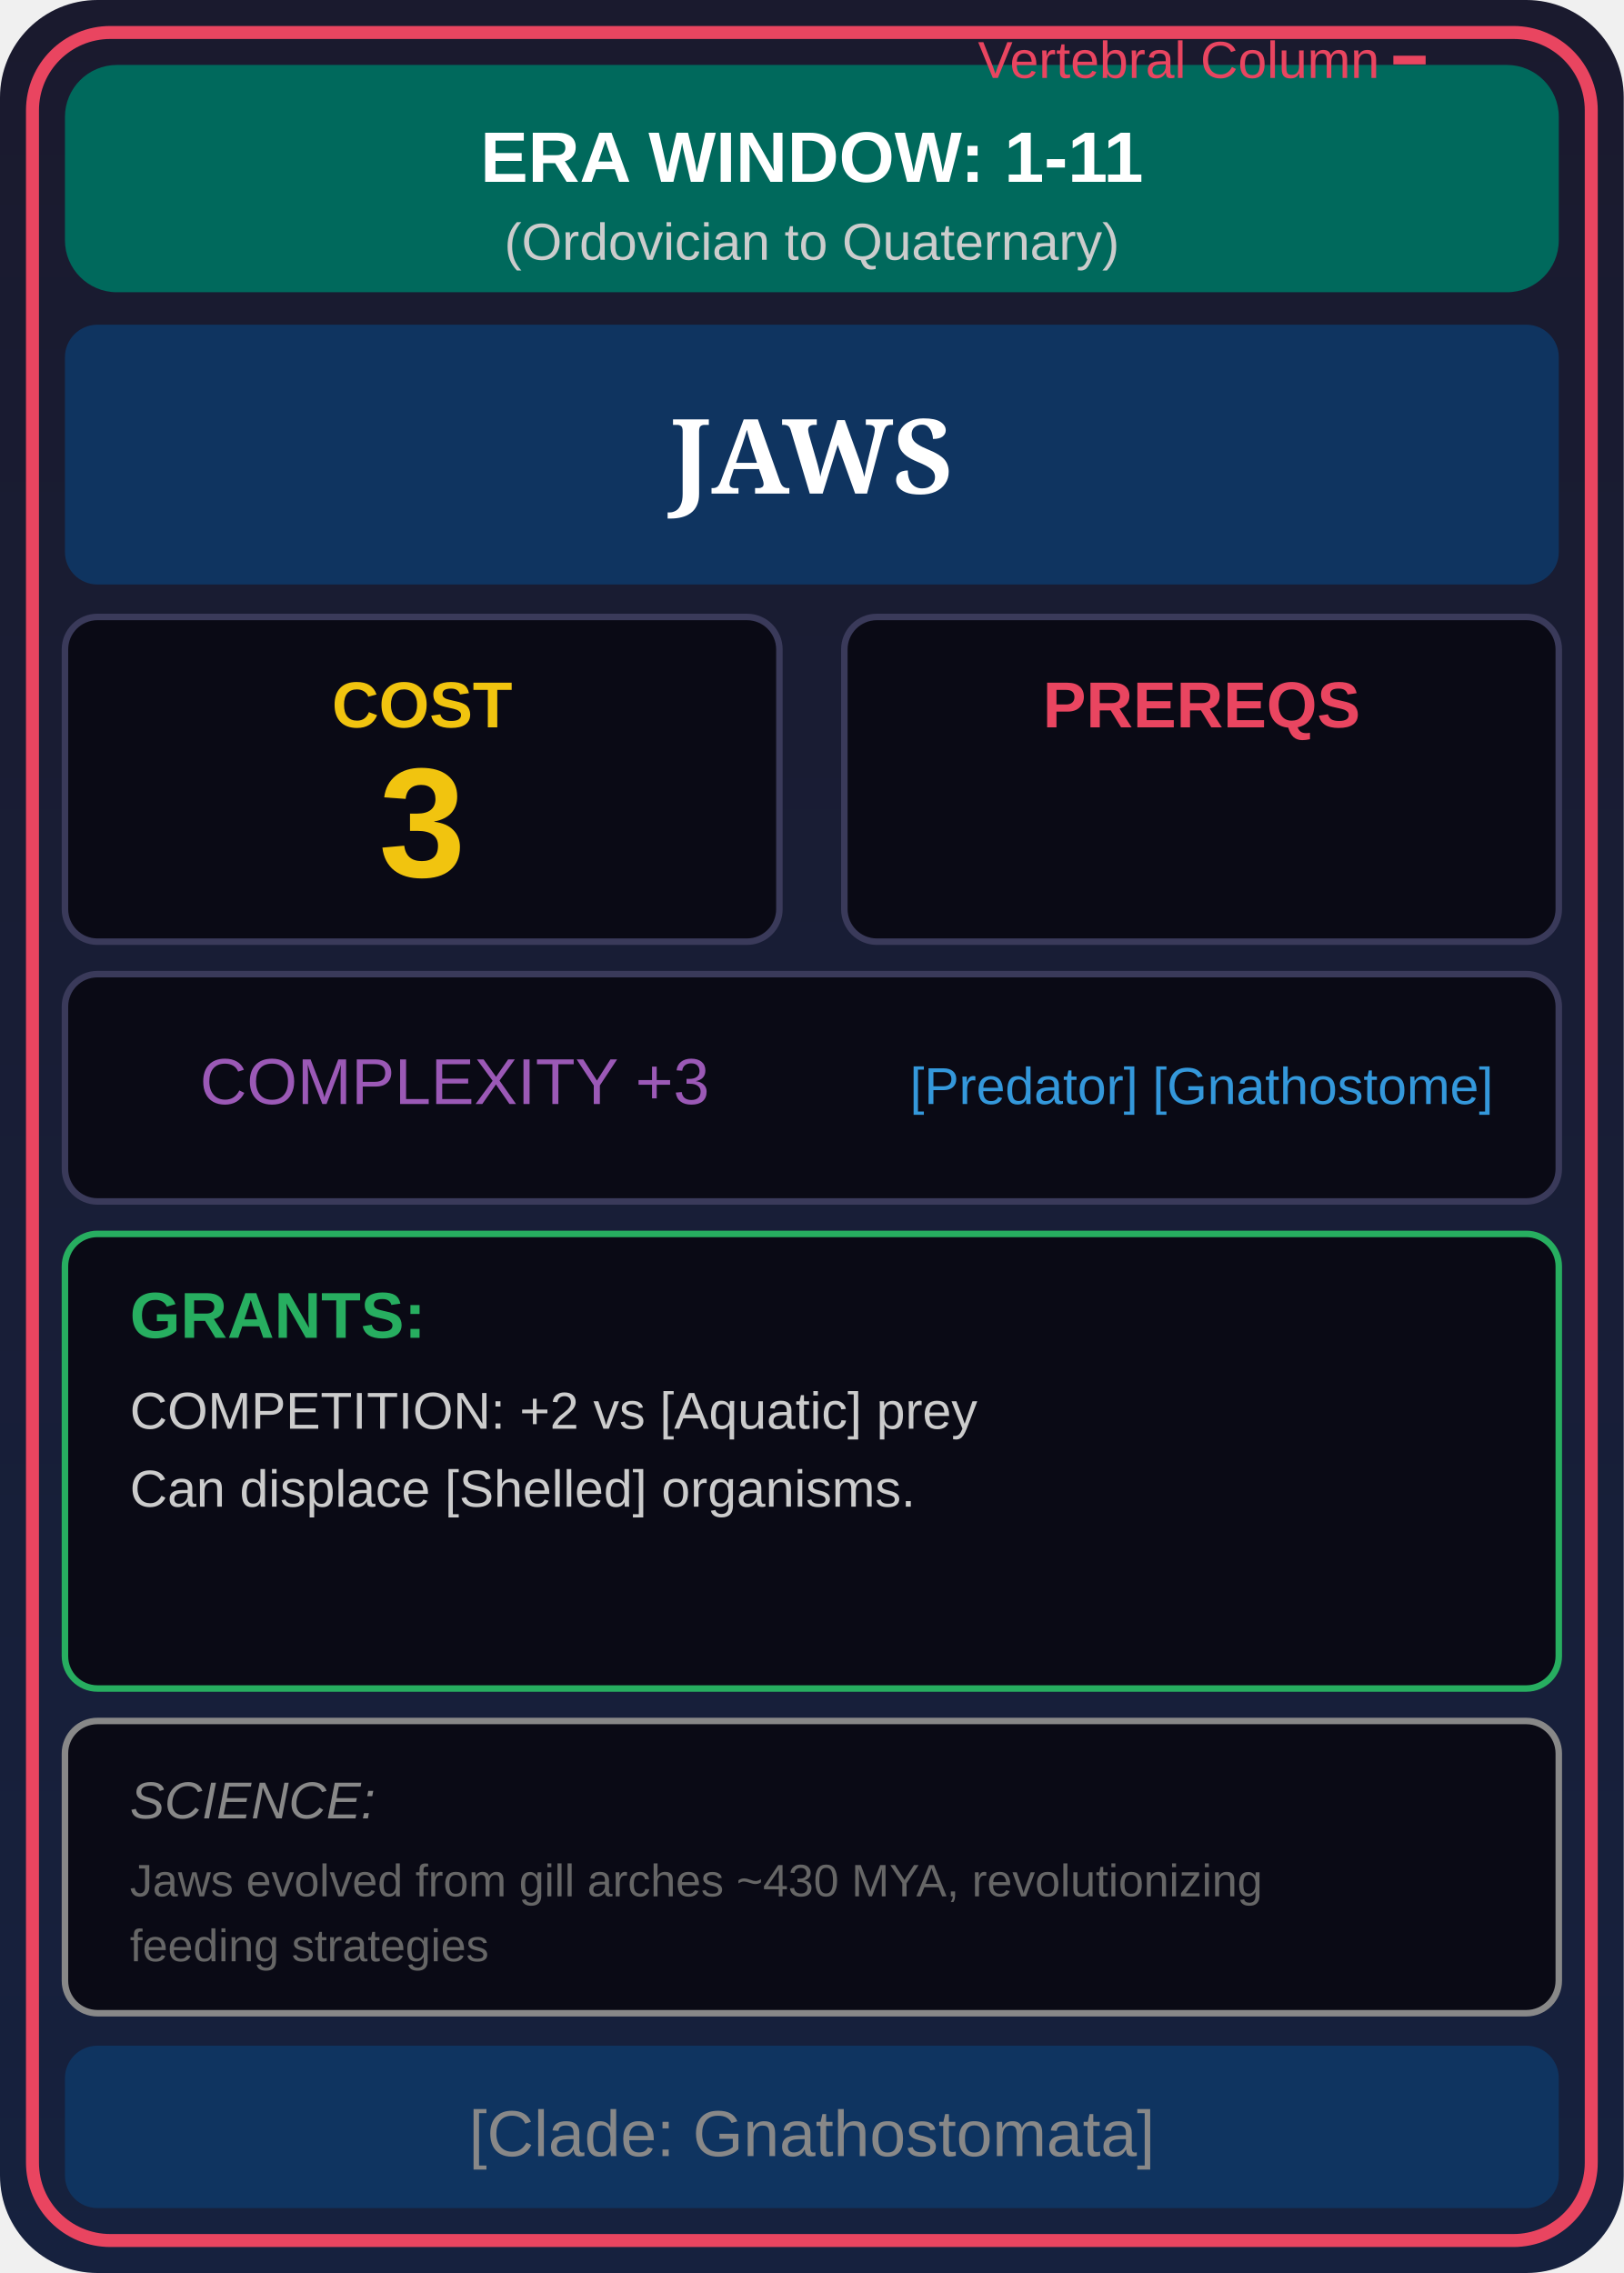
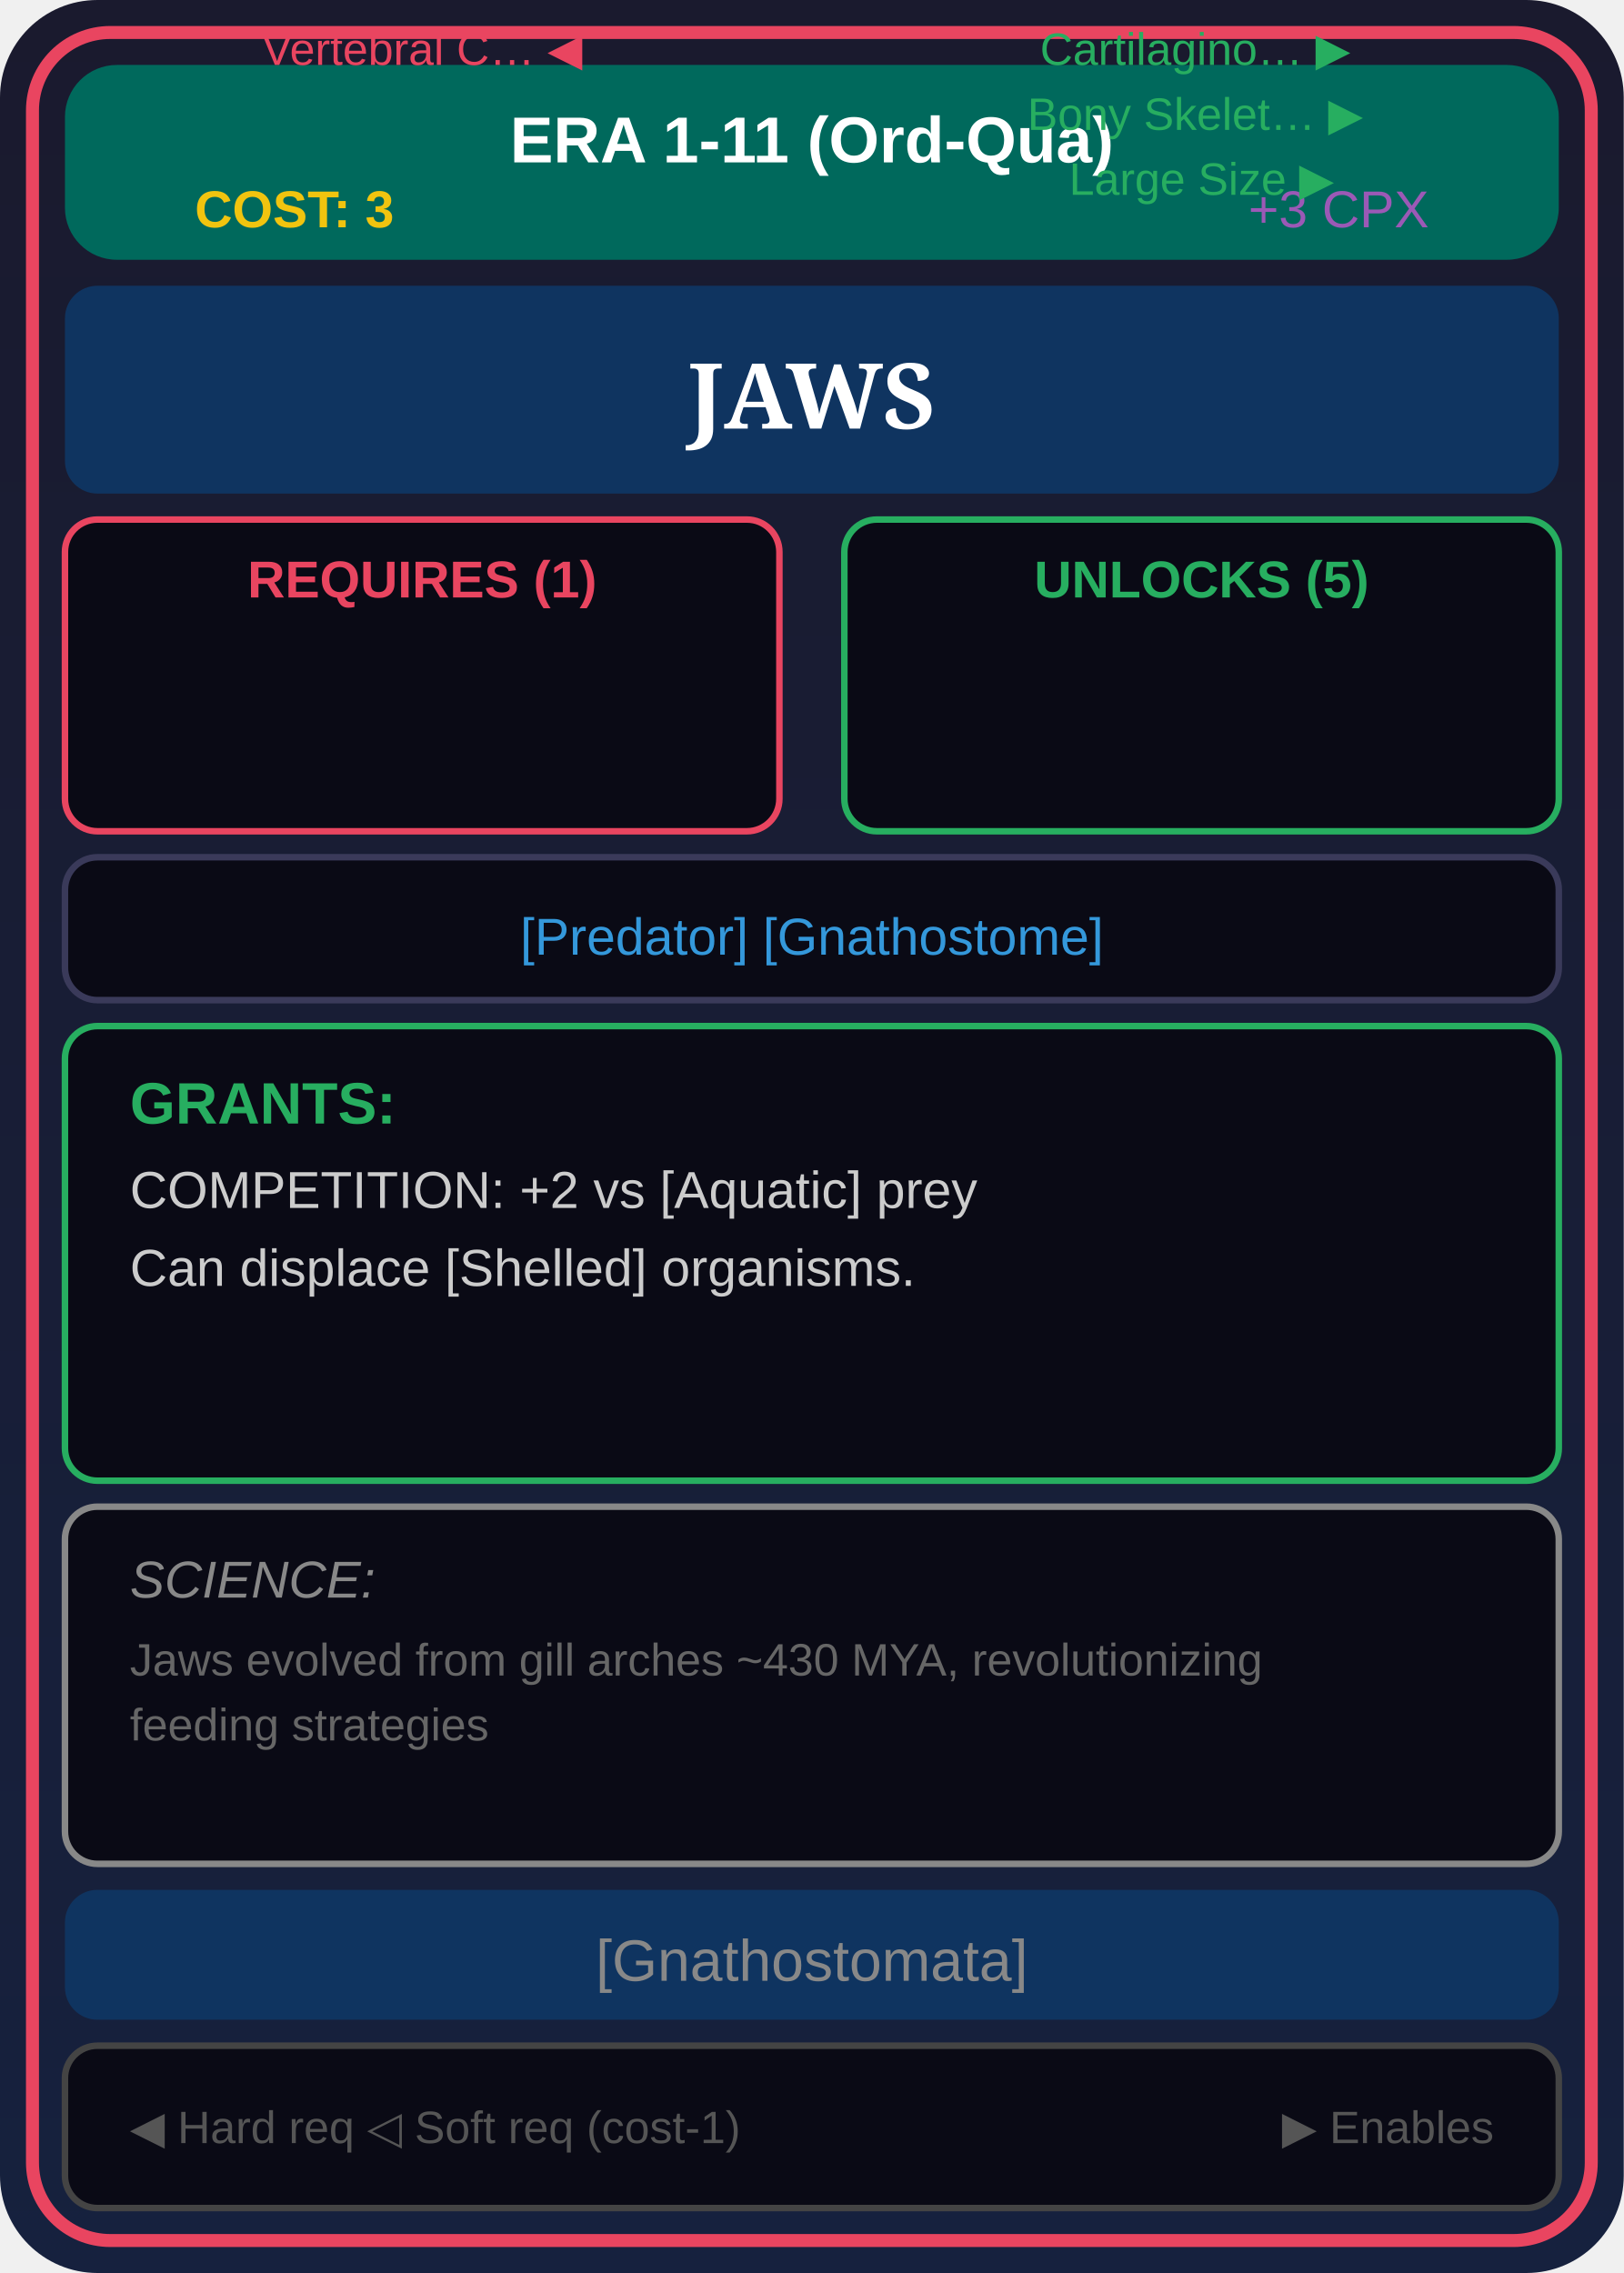
<svg xmlns="http://www.w3.org/2000/svg" viewBox="0 0 250 350" width="250" height="350">
  <defs>
    <linearGradient id="cardBg" x1="0%" y1="0%" x2="0%" y2="100%">
      <stop offset="0%" style="stop-color:#1a1a2e" />
      <stop offset="100%" style="stop-color:#16213e" />
    </linearGradient>
    <linearGradient id="eraGrad" x1="0%" y1="0%" x2="100%" y2="0%">
      <stop offset="0%" style="stop-color:#00695c" />
      <stop offset="100%" style="stop-color:#00695c" />
    </linearGradient>
  </defs>
  <rect width="250" height="350" fill="url(#cardBg)" rx="15" />
  <rect x="5" y="5" width="240" height="340" fill="none" stroke="#e94560" stroke-width="2" rx="12" />
-   <rect x="10" y="10" width="230" height="35" fill="url(#eraGrad)" rx="8" />
-   <text x="125" y="28" font-family="Arial" font-size="11" fill="#fff" text-anchor="middle" font-weight="bold">ERA WINDOW: 1-11</text>
-   <text x="125" y="40" font-family="Arial" font-size="8" fill="#ccc" text-anchor="middle">(Ordovician to Quaternary)</text>
-   <rect x="10" y="50" width="230" height="40" fill="#0f3460" rx="5" />
-   <text x="125" y="76" font-family="Georgia" font-size="16" fill="#fff" text-anchor="middle" font-weight="bold">JAWS</text>
-   <rect x="10" y="95" width="110" height="50" fill="#0a0a15" stroke="#3a3a5a" rx="5" />
-   <text x="65" y="112" font-family="Arial" font-size="10" fill="#f1c40f" text-anchor="middle" font-weight="bold">COST</text>
-   <text x="65" y="135" font-family="Arial" font-size="24" fill="#f1c40f" text-anchor="middle" font-weight="bold">3</text>
-   <rect x="130" y="95" width="110" height="50" fill="#0a0a15" stroke="#3a3a5a" rx="5" />
-   <text x="185" y="112" font-family="Arial" font-size="10" fill="#e94560" text-anchor="middle" font-weight="bold">PREREQS</text>
-   <text font-family="Arial" font-size="8" text-anchor="middle">
-     <tspan x="185" dy="12" fill="#e94560">Vertebral Column ━</tspan>
+   <rect x="10" y="10" width="230" height="30" fill="url(#eraGrad)" rx="8" />
+   <text x="125" y="25" font-family="Arial" font-size="10" fill="#fff" text-anchor="middle" font-weight="bold">ERA 1-11 (Ord-Qua)</text>
+   <text x="30" y="35" font-family="Arial" font-size="8" fill="#f1c40f" font-weight="bold">COST: 3</text>
+   <text x="220" y="35" font-family="Arial" font-size="8" fill="#9b59b6" text-anchor="end">+3 CPX</text>
+   <rect x="10" y="44" width="230" height="32" fill="#0f3460" rx="5" />
+   <text x="125" y="66" font-family="Georgia" font-size="14" fill="#fff" text-anchor="middle" font-weight="bold">JAWS</text>
+   <rect x="10" y="80" width="110" height="48" fill="#0a0a15" stroke="#e94560" rx="5" />
+   <text x="65" y="92" font-family="Arial" font-size="8" fill="#e94560" text-anchor="middle" font-weight="bold">REQUIRES (1)</text>
+   <text font-family="Arial" font-size="7" text-anchor="middle">
+     <tspan x="65" dy="10" fill="#e94560">Vertebral C… ◀</tspan>
  </text>
-   <rect x="10" y="150" width="230" height="35" fill="#0a0a15" stroke="#3a3a5a" rx="5" />
-   <text x="70" y="170" font-family="Arial" font-size="10" fill="#9b59b6" text-anchor="middle">COMPLEXITY +3</text>
-   <text x="185" y="170" font-family="Arial" font-size="8" fill="#3498db" text-anchor="middle">[Predator] [Gnathostome]</text>
-   <rect x="10" y="190" width="230" height="70" fill="#0a0a15" stroke="#27ae60" rx="5" />
-   <text x="20" y="206" font-family="Arial" font-size="10" fill="#27ae60" font-weight="bold">GRANTS:</text>
-   <text x="20" y="220" font-family="Arial" font-size="8" fill="#ccc">COMPETITION: +2 vs [Aquatic] prey</text>
-   <text x="20" y="232" font-family="Arial" font-size="8" fill="#ccc">Can displace [Shelled] organisms.</text>
-   <text x="20" y="244" font-family="Arial" font-size="8" fill="#ccc" />
-   <rect x="10" y="265" width="230" height="45" fill="#0a0a15" stroke="#888" rx="5" />
-   <text x="20" y="280" font-family="Arial" font-size="8" fill="#888" font-style="italic">SCIENCE:</text>
-   <text x="20" y="292" font-family="Arial" font-size="7" fill="#666">Jaws evolved from gill arches ~430 MYA, revolutionizing</text>
-   <text x="20" y="302" font-family="Arial" font-size="7" fill="#666"> feeding strategies</text>
-   <rect x="10" y="315" width="230" height="25" fill="#0f3460" rx="5" />
-   <text x="125" y="332" font-family="Arial" font-size="10" fill="#888" text-anchor="middle">[Clade: Gnathostomata]</text>
+   <rect x="130" y="80" width="110" height="48" fill="#0a0a15" stroke="#27ae60" rx="5" />
+   <text x="185" y="92" font-family="Arial" font-size="8" fill="#27ae60" text-anchor="middle" font-weight="bold">UNLOCKS (5)</text>
+   <text font-family="Arial" font-size="7" text-anchor="middle">
+     <tspan x="185" dy="10" fill="#27ae60">Cartilagino… ▶</tspan>
+     <tspan x="185" dy="10" fill="#27ae60">Bony Skelet… ▶</tspan>
+     <tspan x="185" dy="10" fill="#27ae60">Large Size ▶</tspan>
+   </text>
+   <rect x="10" y="132" width="230" height="22" fill="#0a0a15" stroke="#3a3a5a" rx="5" />
+   <text x="125" y="147" font-family="Arial" font-size="8" fill="#3498db" text-anchor="middle">[Predator] [Gnathostome]</text>
+   <rect x="10" y="158" width="230" height="70" fill="#0a0a15" stroke="#27ae60" rx="5" />
+   <text x="20" y="173" font-family="Arial" font-size="9" fill="#27ae60" font-weight="bold">GRANTS:</text>
+   <text x="20" y="186" font-family="Arial" font-size="8" fill="#ccc">COMPETITION: +2 vs [Aquatic] prey</text>
+   <text x="20" y="198" font-family="Arial" font-size="8" fill="#ccc">Can displace [Shelled] organisms.</text>
+   <text x="20" y="210" font-family="Arial" font-size="8" fill="#ccc" />
+   <rect x="10" y="232" width="230" height="55" fill="#0a0a15" stroke="#888" rx="5" />
+   <text x="20" y="246" font-family="Arial" font-size="8" fill="#888" font-style="italic">SCIENCE:</text>
+   <text x="20" y="258" font-family="Arial" font-size="7" fill="#666">Jaws evolved from gill arches ~430 MYA, revolutionizing</text>
+   <text x="20" y="268" font-family="Arial" font-size="7" fill="#666"> feeding strategies</text>
+   <rect x="10" y="291" width="230" height="20" fill="#0f3460" rx="5" />
+   <text x="125" y="305" font-family="Arial" font-size="9" fill="#888" text-anchor="middle">[Gnathostomata]</text>
+   <rect x="10" y="315" width="230" height="25" fill="#0a0a15" stroke="#444" rx="5" />
+   <text x="20" y="330" font-family="Arial" font-size="7" fill="#555">◀ Hard req  ◁ Soft req (cost-1)</text>
+   <text x="230" y="330" font-family="Arial" font-size="7" fill="#555" text-anchor="end">▶ Enables</text>
</svg>
